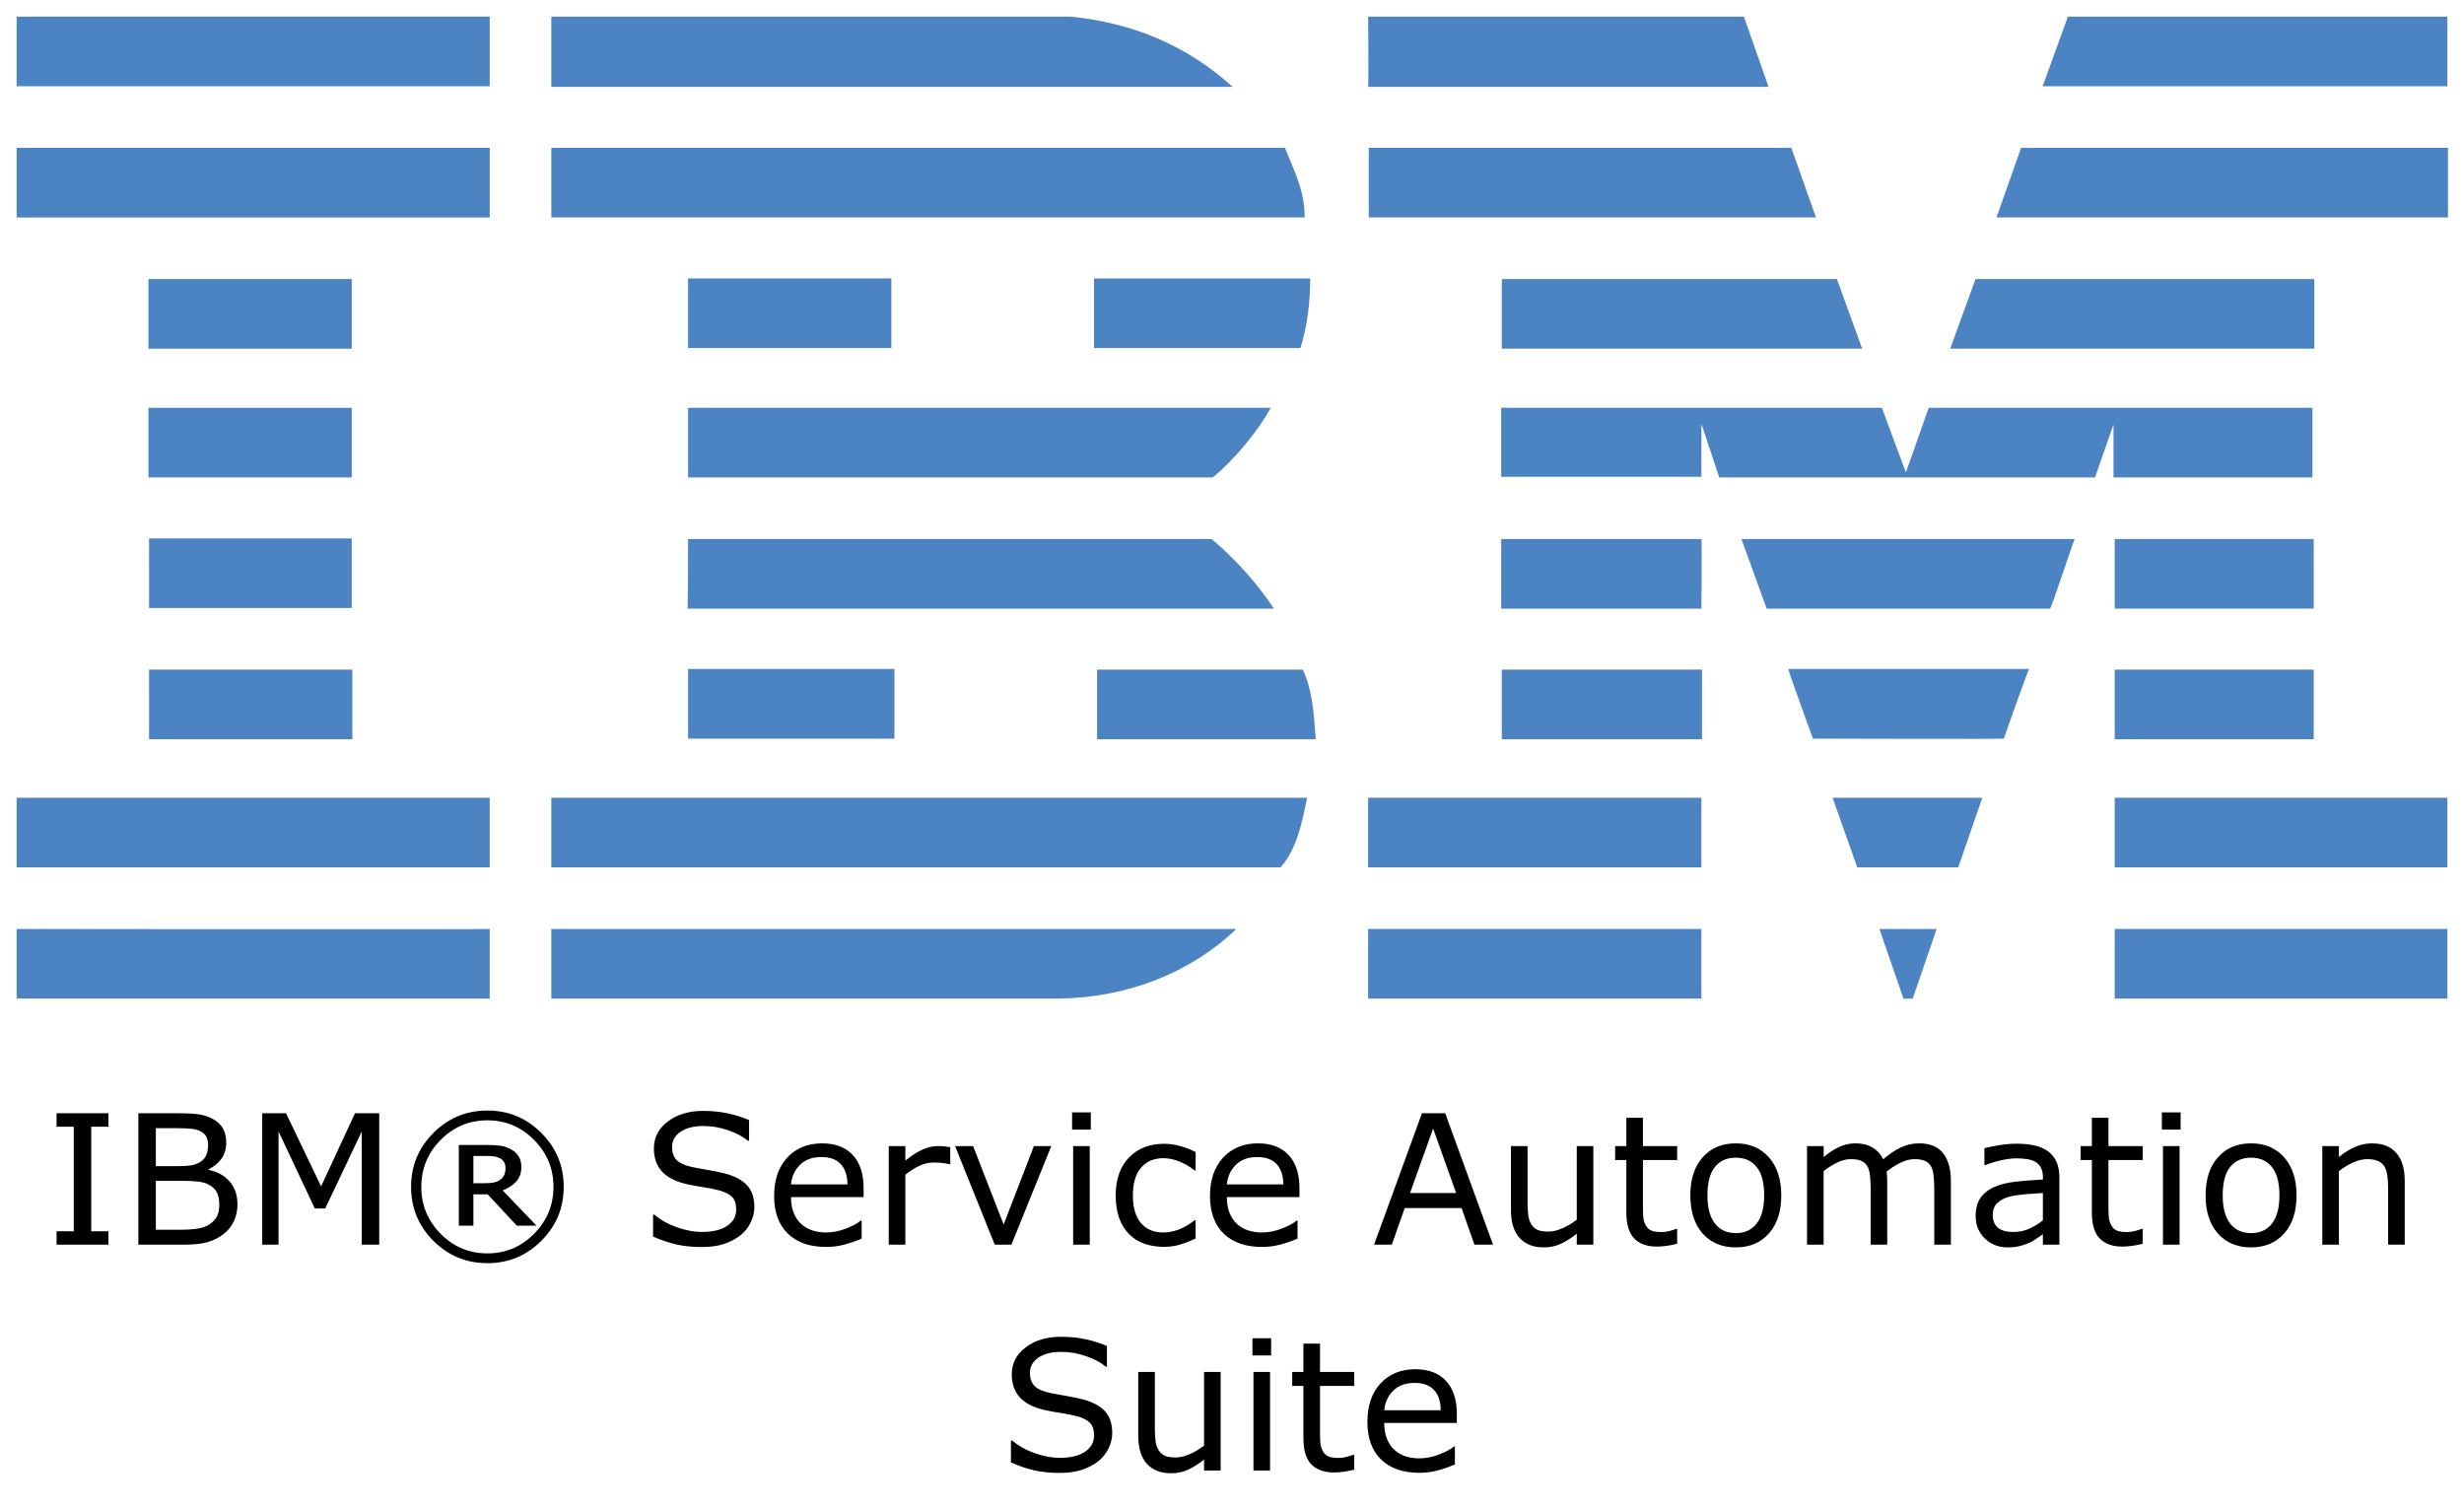
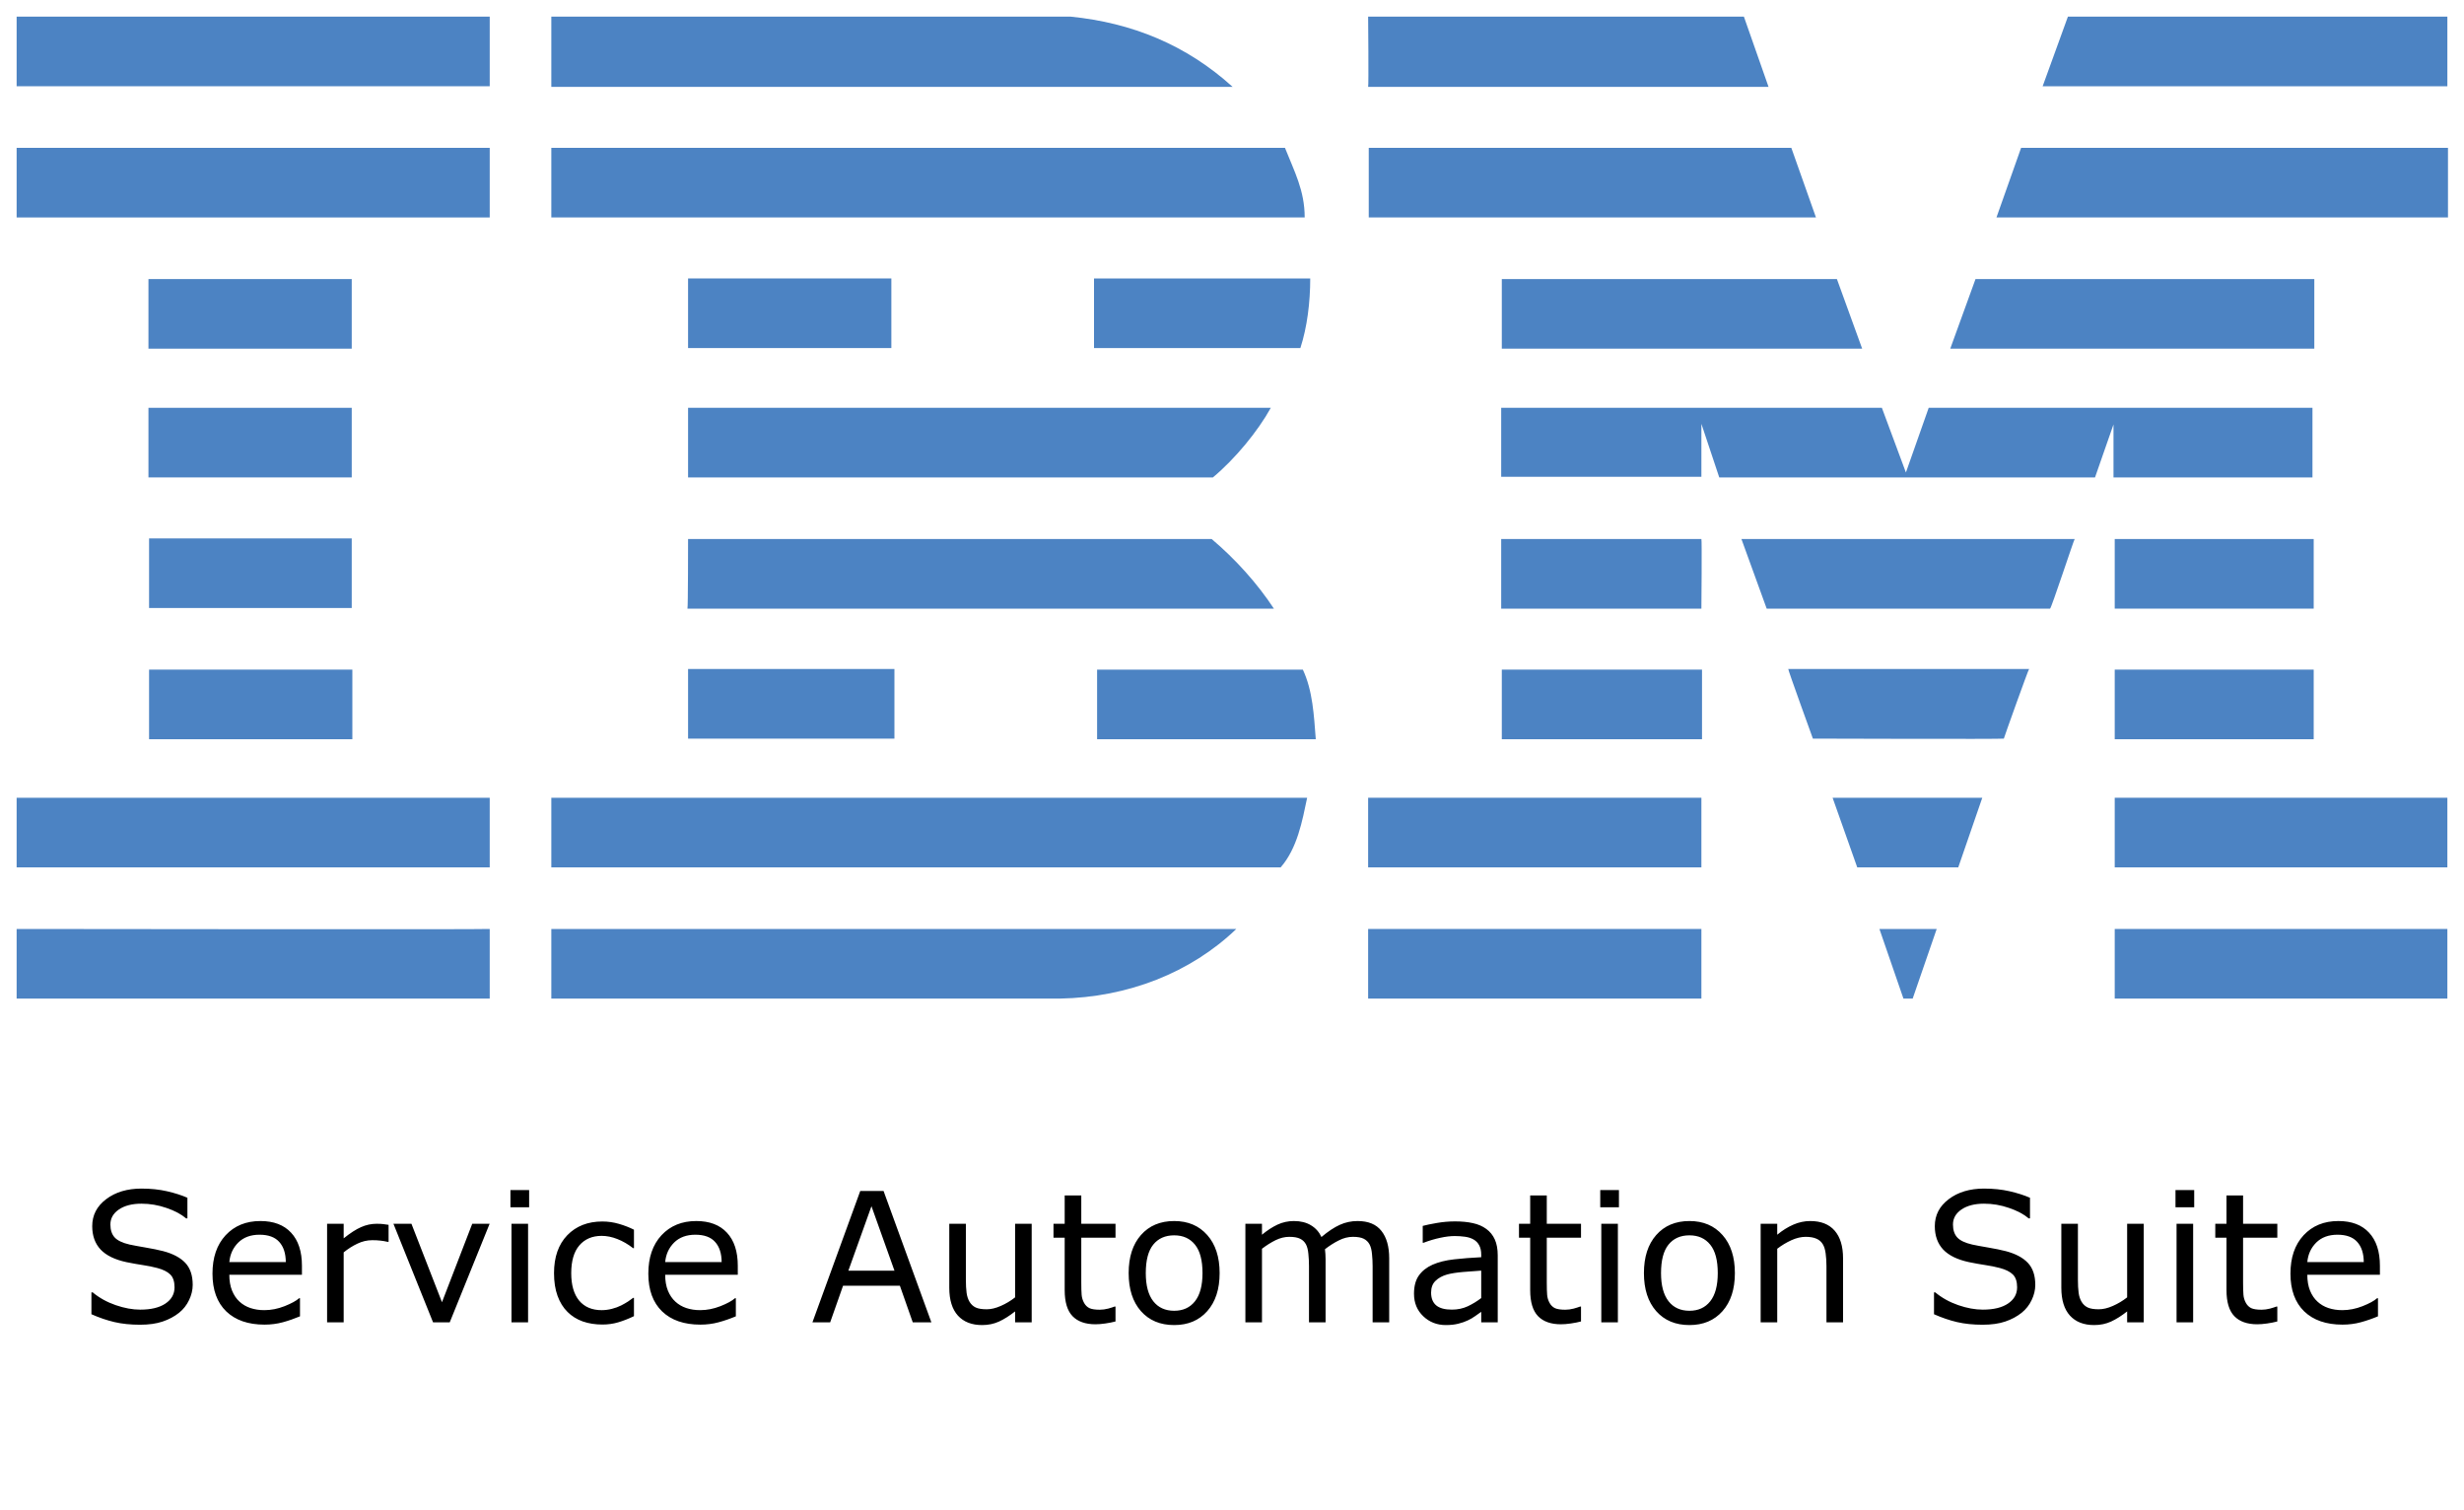
<svg xmlns="http://www.w3.org/2000/svg" xml:space="preserve" style="enable-background:new 0 0 400 245;" viewBox="0 0 400 245" y="0px" x="0px" id="Layer_1" version="1.1">
  <defs id="defs61" />
  <style id="style2" type="text/css">
	.st0{fill-rule:evenodd;clip-rule:evenodd;fill:#CF4044;}
	.st1{fill:#000F9F;}
	.st2{fill:#CC092F;}
	.st3{fill:#4C83C3;}
	.st4{font-family:'HelveticaNeue-Light';}
	.st5{font-size:26.818px;}
</style>
  <g id="g56">
    <path style="fill:#4c83c3" id="path12" d="m 397.3,14 h -65.7 l 4.1,-11.3 h 61.6 z M 222.1,2.7 h 61 l 4,11.4 h -65 c 0.1,-0.1 0,-11.4 0,-11.4 z m -48.3,0 c 10,1 18.8,4.6 26.3,11.4 H 89.5 V 2.7 Z" class="st3" />
    <path style="fill:#4c83c3" id="path14" d="M 2.7,2.7 H 79.5 V 14 H 2.7 Z" class="st3" />
    <path style="fill:#4c83c3" id="path16" d="m 397.3,35.3 h -73.2 l 4,-11.3 h 69.3 v 11.3 z m -102.5,0 H 222.2 V 24 h 68.6 z M 208.6,24 c 1.5,3.8 3.2,6.9 3.2,11.3 H 89.5 V 24 Z" class="st3" />
    <path style="fill:#4c83c3" id="path18" d="M 2.7,24 H 79.5 V 35.3 H 2.7 Z" class="st3" />
    <path style="fill:#4c83c3" id="path20" d="m 316.6,56.6 4.1,-11.3 h 55 v 11.3 z m -18.4,-11.3 4.1,11.3 H 243.8 V 45.3 Z m -85.5,-0.1 c 0,3.9 -0.5,7.9 -1.6,11.3 H 177.6 V 45.2 Z" class="st3" />
    <path style="fill:#4c83c3" id="path22" d="m 24.1,45.3 h 33 v 11.3 h -33 z" class="st3" />
    <path style="fill:#4c83c3" id="path24" d="m 111.7,45.2 h 33 v 11.3 h -33 z" class="st3" />
    <path style="fill:#4c83c3" id="path26" d="m 276.2,68.8 v 8.6 H 243.7 V 66.2 h 61.8 l 3.9,10.5 3.7,-10.5 h 62.3 v 11.3 h -32.3 v -8.6 l -3,8.6 h -61 z M 111.7,66.2 h 94.6 c -2.1,3.8 -5.8,8.3 -9.4,11.3 h -85.2 z" class="st3" />
    <path style="fill:#4c83c3" id="path28" d="m 24.1,66.2 h 33 v 11.3 h -33 z" class="st3" />
    <path style="fill:#4c83c3" id="path30" d="m 343.3,87.5 h 32.3 v 11.3 h -32.3 z" class="st3" />
    <path style="fill:#4c83c3" id="path32" d="m 276.2,87.5 h -32.5 v 11.3 h 32.5 c 0,-0.2 0.1,-11.3 0,-11.3 z m 60.6,0 c -0.1,0 -3.8,11.3 -4,11.3 h -46 l -4.1,-11.3 z m -225.1,0 h 85 c 3.9,3.3 7.4,7.2 10.1,11.3 h -95.2 c 0.1,-0.2 0.1,-11.3 0.1,-11.3 z M 57.1,98.6 V 87.4 H 24.2 v 11.3 h 32.9 z" class="st3" />
    <path style="fill:#4c83c3" id="path34" d="m 343.3,108.7 h 32.3 V 120 h -32.3 z" class="st3" />
    <path style="fill:#4c83c3" id="path36" d="m 243.8,108.7 h 32.5 V 120 h -32.5 z" class="st3" />
    <path style="fill:#4c83c3" id="path38" d="m 325.3,119.9 c 0,-0.1 4,-11.3 4.1,-11.3 h -39.1 c -0.1,0 4,11.3 4,11.3 0,0 31,0.1 31,0 z m -213.6,0 v -11.3 h 33.5 v 11.3 z m 99.8,-11.2 c 1.6,3.4 1.8,7.4 2.1,11.3 h -35.5 v -11.3 z" class="st3" />
    <path style="fill:#4c83c3" id="path40" d="m 24.2,108.7 h 33 V 120 h -33 z" class="st3" />
    <path style="fill:#4c83c3" id="path42" d="m 343.3,129.5 h 54 v 11.3 h -54 z" class="st3" />
    <path style="fill:#4c83c3" id="path44" d="m 222.1,129.5 h 54.1 v 11.3 h -54.1 z" class="st3" />
    <path style="fill:#4c83c3" id="path46" d="m 317.9,140.8 h -16.4 l -4,-11.3 h 24.3 z M 2.7,129.5 v 11.3 h 76.8 v -11.3 z m 209.5,0 c -0.8,3.8 -1.6,8.2 -4.3,11.3 H 89.5 v -11.3 z m 98.3,32.6 H 309 l -3.9,-11.3 h 9.3 z" class="st3" />
    <path style="fill:#4c83c3" id="path48" d="m 343.3,150.8 h 54 v 11.3 h -54 z" class="st3" />
    <path style="fill:#4c83c3" id="path50" d="m 89.5,162.1 v -11.3 h 111.2 c -7.4,7.1 -17.6,11.1 -28.6,11.3 H 89.5" class="st3" />
    <path style="fill:#4c83c3" id="path52" d="m 222.1,150.8 h 54.1 v 11.3 h -54.1 z" class="st3" />
    <path style="fill:#4c83c3" id="path54" d="m 79.5,150.8 v 11.3 H 2.7 v -11.3 c 0,0 76.7,0.1 76.8,0 z" class="st3" />
  </g>
-   <g aria-label="IBM® Service Automation Suite" style="font-style:normal;font-variant:normal;font-weight:normal;font-stretch:normal;font-size:29.333px;line-height:1.25;font-family:sans-serif;-inkscape-font-specification:'sans-serif, Normal';font-variant-ligatures:normal;font-variant-caps:normal;font-variant-numeric:normal;font-feature-settings:normal;text-align:center;letter-spacing:0px;word-spacing:0px;writing-mode:lr-tb;text-anchor:middle;fill:#000000;fill-opacity:1;stroke:none" id="text100">
-     <path id="path158" d="m 79.123,180.275 c -3.418,0 -6.34,1.211 -8.766,3.637 -2.416,2.416 -3.623,5.334 -3.623,8.752 0,3.418 1.207,6.34 3.623,8.766 2.425,2.416 5.347,3.623 8.766,3.623 3.418,0 6.336,-1.207 8.752,-3.623 2.425,-2.425 3.637,-5.347 3.637,-8.766 0,-3.418 -1.211,-6.336 -3.637,-8.752 -2.416,-2.425 -5.334,-3.637 -8.752,-3.637 z m 35.033,0.057 c -2.32,0 -4.234,0.573 -5.742,1.719 -1.509,1.136 -2.264,2.597 -2.264,4.383 0,1.556 0.454,2.821 1.361,3.795 0.917,0.964 2.32,1.648 4.211,2.049 0.936,0.191 1.818,0.349 2.648,0.473 0.84,0.124 1.62,0.282 2.336,0.473 0.945,0.248 1.647,0.596 2.105,1.045 0.468,0.449 0.701,1.146 0.701,2.092 0,1.098 -0.491,1.976 -1.475,2.635 -0.974,0.659 -2.341,0.988 -4.098,0.988 -1.241,0 -2.567,-0.243 -3.98,-0.73 -1.413,-0.487 -2.659,-1.179 -3.738,-2.076 h -0.201 v 3.553 c 1.27,0.563 2.516,0.987 3.738,1.273 1.232,0.286 2.617,0.43 4.154,0.43 1.432,0 2.654,-0.172 3.666,-0.516 1.022,-0.344 1.914,-0.821 2.678,-1.432 0.697,-0.563 1.237,-1.251 1.619,-2.062 0.392,-0.812 0.588,-1.632 0.588,-2.463 0,-1.528 -0.401,-2.717 -1.203,-3.566 -0.802,-0.85 -1.997,-1.486 -3.582,-1.906 -0.783,-0.201 -1.737,-0.395 -2.863,-0.586 -1.127,-0.191 -1.996,-0.355 -2.607,-0.488 -1.155,-0.267 -1.962,-0.654 -2.42,-1.16 -0.458,-0.506 -0.688,-1.202 -0.688,-2.09 0,-0.993 0.458,-1.805 1.375,-2.436 0.926,-0.63 2.148,-0.945 3.666,-0.945 1.385,0 2.735,0.229 4.053,0.688 1.327,0.449 2.397,1.018 3.209,1.705 h 0.201 v -3.352 c -0.964,-0.42 -2.073,-0.774 -3.324,-1.061 -1.251,-0.286 -2.626,-0.43 -4.125,-0.43 z m 59.885,0.244 v 2.793 h 3.037 v -2.793 z m 176.916,0 v 2.793 h 3.037 v -2.793 z M 9.184,180.719 v 2.178 h 2.793 v 16.973 H 9.184 v 2.176 h 8.422 v -2.176 H 14.812 v -16.973 h 2.793 v -2.178 z m 13.277,0 v 21.326 h 7.562 c 1.48,0 2.697,-0.133 3.652,-0.4 0.964,-0.267 1.848,-0.716 2.65,-1.346 0.678,-0.525 1.218,-1.194 1.619,-2.006 0.401,-0.812 0.602,-1.747 0.602,-2.807 0,-1.48 -0.415,-2.704 -1.246,-3.668 -0.831,-0.974 -1.968,-1.608 -3.41,-1.904 v -0.115 c 0.859,-0.43 1.547,-0.997 2.062,-1.703 0.516,-0.716 0.773,-1.582 0.773,-2.594 0,-0.898 -0.176,-1.665 -0.529,-2.305 -0.353,-0.649 -0.922,-1.179 -1.705,-1.59 -0.707,-0.363 -1.445,-0.602 -2.219,-0.717 -0.773,-0.115 -1.94,-0.172 -3.496,-0.172 z m 20.109,0 v 21.326 h 2.65 v -18.375 l 5.887,12.504 h 1.689 l 5.93,-12.504 v 18.375 H 61.562 V 180.719 H 57.625 l -5.5,11.873 -5.688,-11.873 z m 188.262,0 -7.764,21.326 h 2.879 l 2.092,-5.943 h 9.223 l 2.092,5.943 h 3.021 l -7.762,-21.326 z m 33.186,0.73 v 4.598 h -1.818 v 2.264 h 1.818 v 8.508 c 0,1.938 0.426,3.346 1.275,4.225 0.85,0.878 2.09,1.318 3.723,1.318 0.468,0 0.998,-0.043 1.59,-0.129 0.602,-0.086 1.156,-0.196 1.662,-0.33 v -2.42 H 272.125 c -0.21,0.086 -0.554,0.194 -1.031,0.328 -0.477,0.124 -0.936,0.188 -1.375,0.188 -0.754,0 -1.319,-0.086 -1.691,-0.258 -0.363,-0.181 -0.649,-0.464 -0.859,-0.846 -0.229,-0.411 -0.362,-0.85 -0.4,-1.318 -0.038,-0.477 -0.057,-1.136 -0.057,-1.977 v -7.289 h 5.557 v -2.264 h -5.557 v -4.598 z m 75.568,0 v 4.598 h -1.82 v 2.264 h 1.82 v 8.508 c 0,1.938 0.424,3.346 1.273,4.225 0.85,0.878 2.092,1.318 3.725,1.318 0.468,0 0.998,-0.043 1.59,-0.129 0.602,-0.086 1.156,-0.196 1.662,-0.33 v -2.42 h -0.145 c -0.21,0.086 -0.554,0.194 -1.031,0.328 -0.477,0.124 -0.936,0.188 -1.375,0.188 -0.754,0 -1.317,-0.086 -1.689,-0.258 -0.363,-0.181 -0.649,-0.464 -0.859,-0.846 -0.229,-0.411 -0.362,-0.85 -0.4,-1.318 -0.038,-0.477 -0.059,-1.136 -0.059,-1.977 v -7.289 h 5.559 v -2.264 h -5.559 v -4.598 z m -260.463,0.416 c 2.96,0 5.485,1.06 7.576,3.18 2.101,2.12 3.152,4.659 3.152,7.619 0,2.96 -1.052,5.499 -3.152,7.619 -2.091,2.12 -4.616,3.18 -7.576,3.18 -2.96,0 -5.491,-1.06 -7.592,-3.18 -2.091,-2.12 -3.137,-4.659 -3.137,-7.619 0,-2.96 1.046,-5.499 3.137,-7.619 2.101,-2.12 4.632,-3.18 7.592,-3.18 z m -53.826,1.273 h 3.381 c 0.945,0 1.737,0.035 2.377,0.102 0.64,0.057 1.184,0.215 1.633,0.473 0.382,0.22 0.66,0.506 0.832,0.859 0.172,0.353 0.258,0.787 0.258,1.303 0,0.621 -0.096,1.161 -0.287,1.619 -0.181,0.449 -0.497,0.815 -0.945,1.102 -0.449,0.286 -0.936,0.479 -1.461,0.574 -0.525,0.086 -1.231,0.129 -2.119,0.129 h -3.668 z m 207.354,0.059 3.738,10.469 h -7.49 z m -99.201,2.406 c -2.33,0 -4.21,0.767 -5.643,2.305 -1.423,1.537 -2.135,3.614 -2.135,6.23 0,2.645 0.745,4.689 2.234,6.131 1.49,1.432 3.562,2.148 6.217,2.148 1.041,0 2.033,-0.129 2.979,-0.387 0.945,-0.258 1.872,-0.577 2.779,-0.959 v -2.938 h -0.143 c -0.468,0.42 -1.256,0.85 -2.363,1.289 -1.098,0.43 -2.193,0.645 -3.281,0.645 -0.821,0 -1.574,-0.115 -2.262,-0.344 -0.678,-0.229 -1.265,-0.573 -1.762,-1.031 -0.516,-0.468 -0.923,-1.063 -1.219,-1.789 -0.296,-0.735 -0.443,-1.595 -0.443,-2.578 h 11.787 v -1.461 c 0,-2.32 -0.587,-4.111 -1.762,-5.371 -1.165,-1.26 -2.826,-1.891 -4.984,-1.891 z m 70.756,0 c -2.33,0 -4.21,0.767 -5.643,2.305 -1.423,1.537 -2.135,3.614 -2.135,6.23 0,2.645 0.745,4.689 2.234,6.131 1.49,1.432 3.562,2.148 6.217,2.148 1.041,0 2.033,-0.129 2.979,-0.387 0.945,-0.258 1.872,-0.577 2.779,-0.959 v -2.938 h -0.145 c -0.468,0.42 -1.256,0.85 -2.363,1.289 -1.098,0.43 -2.191,0.645 -3.279,0.645 -0.821,0 -1.576,-0.115 -2.264,-0.344 -0.678,-0.229 -1.265,-0.573 -1.762,-1.031 -0.516,-0.468 -0.921,-1.063 -1.217,-1.789 -0.296,-0.735 -0.443,-1.595 -0.443,-2.578 h 11.787 v -1.461 c 0,-2.32 -0.587,-4.111 -1.762,-5.371 -1.165,-1.26 -2.826,-1.891 -4.984,-1.891 z m 77.588,0 c -2.263,0 -4.064,0.759 -5.4,2.277 -1.327,1.509 -1.99,3.565 -1.99,6.172 0,2.607 0.663,4.665 1.99,6.174 1.337,1.509 3.137,2.264 5.4,2.264 2.244,0 4.034,-0.755 5.371,-2.264 1.337,-1.509 2.004,-3.567 2.004,-6.174 0,-2.607 -0.667,-4.663 -2.004,-6.172 -1.337,-1.518 -3.127,-2.277 -5.371,-2.277 z m 19.436,0 c -0.945,0 -1.839,0.194 -2.68,0.586 -0.831,0.392 -1.666,0.936 -2.506,1.633 v -1.775 h -2.693 v 15.998 h 2.693 v -11.945 c 0.735,-0.563 1.47,-1.026 2.205,-1.389 0.745,-0.363 1.485,-0.545 2.221,-0.545 0.773,0 1.365,0.106 1.775,0.316 0.411,0.201 0.726,0.505 0.945,0.916 0.201,0.382 0.329,0.893 0.387,1.533 0.067,0.63 0.102,1.297 0.102,2.004 v 9.109 h 2.691 v -10.24 c 0,-0.286 -0.008,-0.573 -0.027,-0.859 -0.019,-0.296 -0.044,-0.554 -0.072,-0.773 0.754,-0.582 1.509,-1.059 2.264,-1.432 0.754,-0.382 1.509,-0.574 2.264,-0.574 0.773,0 1.365,0.106 1.775,0.316 0.411,0.21 0.726,0.519 0.945,0.93 0.201,0.382 0.329,0.893 0.387,1.533 0.067,0.64 0.1,1.303 0.1,1.99 v 9.109 h 2.693 v -10.383 c 0,-1.91 -0.421,-3.395 -1.262,-4.455 -0.831,-1.069 -2.124,-1.604 -3.881,-1.604 -1.022,0 -1.981,0.205 -2.879,0.615 -0.898,0.401 -1.89,1.06 -2.979,1.977 -0.372,-0.812 -0.941,-1.446 -1.705,-1.904 -0.754,-0.458 -1.675,-0.688 -2.764,-0.688 z m 64.209,0 c -2.263,0 -4.062,0.759 -5.398,2.277 -1.327,1.509 -1.992,3.565 -1.992,6.172 -10e-6,2.607 0.665,4.665 1.992,6.174 1.337,1.509 3.135,2.264 5.398,2.264 2.244,0 4.034,-0.755 5.371,-2.264 1.337,-1.509 2.006,-3.567 2.006,-6.174 0,-2.607 -0.669,-4.663 -2.006,-6.172 -1.337,-1.518 -3.127,-2.277 -5.371,-2.277 z m 19.623,0 c -0.945,0 -1.866,0.194 -2.764,0.586 -0.898,0.392 -1.767,0.936 -2.607,1.633 v -1.775 h -2.693 v 15.998 h 2.693 v -11.945 c 0.735,-0.563 1.505,-1.026 2.307,-1.389 0.802,-0.363 1.569,-0.545 2.305,-0.545 0.716,0 1.299,0.1 1.748,0.301 0.449,0.191 0.793,0.488 1.031,0.889 0.229,0.363 0.387,0.868 0.473,1.518 0.086,0.64 0.129,1.327 0.129,2.062 v 9.109 h 2.693 v -10.383 c 0,-1.957 -0.454,-3.457 -1.361,-4.498 -0.907,-1.041 -2.225,-1.561 -3.953,-1.561 z m -57.707,0.057 c -0.964,0 -1.942,0.086 -2.936,0.258 -0.993,0.172 -1.752,0.329 -2.277,0.473 v 2.736 h 0.143 c 0.926,-0.353 1.824,-0.621 2.693,-0.803 0.869,-0.191 1.657,-0.287 2.363,-0.287 0.582,0 1.141,0.039 1.676,0.115 0.535,0.076 0.993,0.224 1.375,0.443 0.401,0.229 0.706,0.544 0.916,0.945 0.22,0.401 0.33,0.908 0.33,1.52 v 0.414 c -1.566,0.076 -3.033,0.191 -4.398,0.344 -1.365,0.153 -2.534,0.445 -3.508,0.875 -0.964,0.43 -1.709,1.021 -2.234,1.775 -0.516,0.745 -0.773,1.723 -0.773,2.936 0,1.48 0.501,2.697 1.504,3.652 1.003,0.955 2.224,1.434 3.666,1.434 0.783,0 1.466,-0.078 2.049,-0.23 0.582,-0.143 1.098,-0.323 1.547,-0.543 0.382,-0.172 0.773,-0.401 1.174,-0.688 0.411,-0.296 0.736,-0.525 0.975,-0.688 v 1.703 h 2.678 v -10.855 c 0,-1.031 -0.158,-1.897 -0.473,-2.594 -0.315,-0.697 -0.773,-1.264 -1.375,-1.703 -0.611,-0.449 -1.337,-0.764 -2.178,-0.945 -0.831,-0.191 -1.809,-0.287 -2.936,-0.287 z m -138.389,0.014 c -2.358,0 -4.257,0.745 -5.699,2.234 -1.432,1.49 -2.148,3.544 -2.148,6.16 0,1.404 0.19,2.629 0.572,3.68 0.382,1.05 0.922,1.92 1.619,2.607 0.688,0.688 1.512,1.203 2.477,1.547 0.964,0.334 2.024,0.502 3.18,0.502 0.907,0 1.762,-0.121 2.564,-0.359 0.812,-0.239 1.667,-0.572 2.564,-1.002 v -2.965 h -0.145 c -0.201,0.162 -0.473,0.359 -0.816,0.588 -0.344,0.22 -0.71,0.428 -1.102,0.629 -0.449,0.229 -0.956,0.415 -1.52,0.559 -0.563,0.143 -1.116,0.215 -1.66,0.215 -1.566,0 -2.783,-0.516 -3.652,-1.547 -0.859,-1.041 -1.289,-2.524 -1.289,-4.453 0,-1.986 0.438,-3.49 1.316,-4.512 0.888,-1.031 2.097,-1.547 3.625,-1.547 0.831,0 1.68,0.172 2.549,0.516 0.878,0.344 1.728,0.835 2.549,1.475 h 0.145 v -2.994 c -0.735,-0.372 -1.548,-0.688 -2.436,-0.945 -0.878,-0.258 -1.777,-0.387 -2.693,-0.387 z m -114.482,0.188 v 13.105 h 2.363 v -5.086 h 2.32 l 4.74,5.086 h 3.195 l -5.5,-5.73 c 0.945,-0.363 1.684,-0.85 2.219,-1.461 0.544,-0.621 0.816,-1.394 0.816,-2.32 0,-0.697 -0.143,-1.274 -0.43,-1.732 -0.277,-0.468 -0.715,-0.865 -1.316,-1.189 -0.563,-0.296 -1.136,-0.482 -1.719,-0.559 -0.582,-0.076 -1.323,-0.113 -2.221,-0.113 z m 69.795,0.186 v 15.998 h 2.693 V 190.688 c 0.716,-0.582 1.461,-1.055 2.234,-1.418 0.773,-0.372 1.576,-0.559 2.406,-0.559 0.516,0 0.96,0.025 1.332,0.072 0.382,0.038 0.773,0.104 1.174,0.199 h 0.145 v -2.764 c -0.42,-0.067 -0.735,-0.11 -0.945,-0.129 -0.21,-0.029 -0.55,-0.043 -1.018,-0.043 -0.85,0 -1.685,0.182 -2.506,0.545 -0.812,0.353 -1.753,0.959 -2.822,1.818 v -2.363 z m 10.771,0 6.432,15.998 h 2.707 l 6.473,-15.998 h -2.82 l -4.914,12.732 -4.955,-12.732 z m 19.164,0 v 15.998 h 2.693 v -15.998 z m 71.07,0 v 10.385 c 0,1.986 0.469,3.494 1.404,4.525 0.936,1.022 2.243,1.533 3.924,1.533 1.003,0 1.919,-0.192 2.75,-0.574 0.831,-0.382 1.7,-0.93 2.607,-1.646 v 1.775 h 2.691 v -15.998 h -2.691 v 11.945 c -0.716,0.563 -1.49,1.026 -2.32,1.389 -0.821,0.363 -1.58,0.545 -2.277,0.545 -0.783,0 -1.38,-0.096 -1.791,-0.287 -0.411,-0.191 -0.744,-0.496 -1.002,-0.916 -0.248,-0.411 -0.412,-0.902 -0.488,-1.475 -0.076,-0.582 -0.113,-1.28 -0.113,-2.092 v -9.109 z m 105.846,0 v 15.998 h 2.693 v -15.998 z m -274.283,1.604 h 2.135 c 0.506,0 0.926,0.025 1.26,0.072 0.334,0.048 0.649,0.152 0.945,0.314 0.315,0.172 0.54,0.393 0.674,0.66 0.134,0.267 0.199,0.572 0.199,0.916 0,0.43 -0.061,0.788 -0.186,1.074 -0.115,0.286 -0.319,0.548 -0.615,0.787 -0.277,0.22 -0.631,0.377 -1.061,0.473 -0.43,0.086 -0.941,0.129 -1.533,0.129 h -1.818 z m 56.461,0.172 c 1.432,0 2.496,0.387 3.193,1.16 0.707,0.773 1.065,1.868 1.074,3.281 h -9.166 c 0.115,-1.26 0.597,-2.316 1.447,-3.166 0.859,-0.85 2.009,-1.275 3.451,-1.275 z m 70.756,0 c 1.432,0 2.496,0.387 3.193,1.16 0.707,0.773 1.065,1.868 1.074,3.281 h -9.166 c 0.115,-1.26 0.595,-2.316 1.445,-3.166 0.859,-0.85 2.011,-1.275 3.453,-1.275 z m 77.73,0.102 c 1.442,0 2.567,0.505 3.379,1.518 0.812,1.003 1.219,2.539 1.219,4.611 10e-6,2.024 -0.411,3.553 -1.232,4.584 -0.812,1.022 -1.933,1.533 -3.365,1.533 -1.451,0 -2.583,-0.516 -3.395,-1.547 -0.812,-1.041 -1.219,-2.565 -1.219,-4.57 0,-2.072 0.401,-3.609 1.203,-4.611 0.812,-1.012 1.949,-1.518 3.41,-1.518 z m 83.645,0 c 1.442,0 2.569,0.505 3.381,1.518 0.812,1.003 1.217,2.539 1.217,4.611 0,2.024 -0.409,3.553 -1.23,4.584 -0.812,1.022 -1.935,1.533 -3.367,1.533 -1.451,0 -2.583,-0.516 -3.395,-1.547 -0.812,-1.041 -1.217,-2.565 -1.217,-4.57 0,-2.072 0.401,-3.609 1.203,-4.611 0.812,-1.012 1.947,-1.518 3.408,-1.518 z m -340.141,3.766 h 4.455 c 0.936,0 1.728,0.039 2.377,0.115 0.659,0.067 1.217,0.22 1.676,0.459 0.678,0.353 1.146,0.783 1.404,1.289 0.258,0.506 0.387,1.188 0.387,2.047 0,0.754 -0.125,1.37 -0.373,1.848 -0.248,0.477 -0.639,0.903 -1.174,1.275 -0.506,0.344 -1.155,0.583 -1.947,0.717 -0.793,0.124 -1.809,0.186 -3.051,0.186 h -3.754 z m 306.34,1.963 v 4.455 c -0.668,0.516 -1.395,0.96 -2.178,1.332 -0.783,0.363 -1.646,0.543 -2.592,0.543 -1.136,0 -1.981,-0.229 -2.535,-0.688 -0.554,-0.468 -0.832,-1.159 -0.832,-2.076 0,-0.812 0.239,-1.446 0.717,-1.904 0.477,-0.468 1.104,-0.812 1.877,-1.031 0.649,-0.181 1.527,-0.321 2.635,-0.416 1.117,-0.096 2.087,-0.167 2.908,-0.215 z M 172.25,216.998 c -2.32,0 -4.234,0.573 -5.742,1.719 -1.509,1.136 -2.264,2.597 -2.264,4.383 0,1.556 0.454,2.823 1.361,3.797 0.917,0.964 2.32,1.646 4.211,2.047 0.936,0.191 1.818,0.349 2.648,0.473 0.84,0.124 1.62,0.282 2.336,0.473 0.945,0.248 1.647,0.598 2.105,1.047 0.468,0.449 0.701,1.145 0.701,2.09 0,1.098 -0.491,1.978 -1.475,2.637 -0.974,0.659 -2.341,0.988 -4.098,0.988 -1.241,0 -2.567,-0.243 -3.98,-0.73 -1.413,-0.487 -2.659,-1.181 -3.738,-2.078 h -0.201 v 3.553 c 1.27,0.563 2.516,0.989 3.738,1.275 1.232,0.286 2.617,0.43 4.154,0.43 1.432,0 2.654,-0.172 3.666,-0.516 1.022,-0.344 1.914,-0.822 2.678,-1.434 0.697,-0.563 1.237,-1.251 1.619,-2.062 0.392,-0.812 0.588,-1.632 0.588,-2.463 0,-1.528 -0.401,-2.717 -1.203,-3.566 -0.802,-0.85 -1.997,-1.484 -3.582,-1.904 -0.783,-0.201 -1.737,-0.397 -2.863,-0.588 -1.127,-0.191 -1.996,-0.353 -2.607,-0.486 -1.155,-0.267 -1.962,-0.654 -2.42,-1.16 -0.458,-0.506 -0.688,-1.204 -0.688,-2.092 0,-0.993 0.458,-1.805 1.375,-2.436 0.926,-0.63 2.148,-0.945 3.666,-0.945 1.385,0 2.735,0.229 4.053,0.688 1.327,0.449 2.397,1.018 3.209,1.705 h 0.201 v -3.352 c -0.964,-0.42 -2.073,-0.774 -3.324,-1.061 -1.251,-0.286 -2.626,-0.43 -4.125,-0.43 z m 31.066,0.244 v 2.793 h 3.037 v -2.793 z m 8.279,0.873 v 4.598 h -1.818 v 2.264 h 1.818 v 8.508 c 0,1.938 0.426,3.346 1.275,4.225 0.85,0.878 2.09,1.318 3.723,1.318 0.468,0 0.998,-0.043 1.59,-0.129 0.602,-0.086 1.156,-0.196 1.662,-0.33 v -2.42 h -0.143 c -0.21,0.086 -0.554,0.196 -1.031,0.33 -0.477,0.124 -0.936,0.186 -1.375,0.186 -0.754,0 -1.319,-0.086 -1.691,-0.258 -0.363,-0.181 -0.649,-0.464 -0.859,-0.846 -0.229,-0.411 -0.362,-0.849 -0.4,-1.316 -0.038,-0.477 -0.057,-1.136 -0.057,-1.977 v -7.291 h 5.557 v -2.264 h -5.557 v -4.598 z m 18.162,4.154 c -2.33,0 -4.212,0.769 -5.645,2.307 -1.423,1.537 -2.133,3.614 -2.133,6.23 0,2.645 0.745,4.687 2.234,6.129 1.49,1.432 3.56,2.148 6.215,2.148 1.041,0 2.035,-0.129 2.98,-0.387 0.945,-0.258 1.87,-0.577 2.777,-0.959 v -2.936 h -0.143 c -0.468,0.42 -1.256,0.85 -2.363,1.289 -1.098,0.43 -2.191,0.645 -3.279,0.645 -0.821,0 -1.576,-0.115 -2.264,-0.344 -0.678,-0.229 -1.265,-0.573 -1.762,-1.031 -0.516,-0.468 -0.921,-1.065 -1.217,-1.791 -0.296,-0.735 -0.445,-1.595 -0.445,-2.578 h 11.789 v -1.461 c 0,-2.32 -0.587,-4.111 -1.762,-5.371 -1.165,-1.26 -2.826,-1.891 -4.984,-1.891 z m -44.975,0.443 v 10.385 c 0,1.986 0.469,3.494 1.404,4.525 0.936,1.022 2.243,1.533 3.924,1.533 1.003,0 1.919,-0.19 2.75,-0.572 0.831,-0.382 1.7,-0.932 2.607,-1.648 v 1.777 h 2.691 v -16 h -2.691 v 11.945 c -0.716,0.563 -1.49,1.028 -2.32,1.391 -0.821,0.363 -1.58,0.543 -2.277,0.543 -0.783,0 -1.38,-0.094 -1.791,-0.285 -0.411,-0.191 -0.744,-0.498 -1.002,-0.918 -0.248,-0.411 -0.412,-0.902 -0.488,-1.475 -0.076,-0.582 -0.113,-1.28 -0.113,-2.092 v -9.109 z m 18.705,0 v 16 h 2.693 v -16 z m 26.125,1.777 c 1.432,0 2.498,0.387 3.195,1.16 0.707,0.773 1.065,1.866 1.074,3.279 h -9.168 c 0.115,-1.26 0.597,-2.316 1.447,-3.166 0.859,-0.85 2.009,-1.273 3.451,-1.273 z" />
+   <g aria-label="Service Automation Suite" style="font-style:normal;font-weight:normal;font-size:40px;line-height:1.25;font-family:sans-serif;letter-spacing:0px;word-spacing:0px;fill:#000000;fill-opacity:1;stroke:none" id="text34">
+     <path style="font-style:normal;font-variant:normal;font-weight:normal;font-stretch:normal;font-size:29.333px;font-family:sans-serif;-inkscape-font-specification:'sans-serif, Normal';font-variant-ligatures:normal;font-variant-caps:normal;font-variant-numeric:normal;font-feature-settings:normal;text-align:start;writing-mode:lr-tb;text-anchor:start" id="path79" d="m 22.979,192.943 c -2.32,0 -4.235,0.573 -5.744,1.719 -1.509,1.136 -2.264,2.597 -2.264,4.383 0,1.556 0.454,2.821 1.361,3.795 0.917,0.964 2.32,1.648 4.211,2.049 0.936,0.191 1.82,0.349 2.65,0.473 0.84,0.124 1.618,0.282 2.334,0.473 0.945,0.248 1.647,0.596 2.105,1.045 0.468,0.449 0.701,1.146 0.701,2.092 0,1.098 -0.491,1.976 -1.475,2.635 -0.974,0.659 -2.339,0.988 -4.096,0.988 -1.241,0 -2.569,-0.243 -3.982,-0.73 -1.413,-0.487 -2.659,-1.179 -3.738,-2.076 h -0.201 v 3.551 c 1.27,0.563 2.516,0.989 3.738,1.275 1.232,0.286 2.617,0.43 4.154,0.43 1.432,0 2.654,-0.172 3.666,-0.516 1.022,-0.344 1.916,-0.821 2.68,-1.432 0.697,-0.563 1.235,-1.251 1.617,-2.062 0.391,-0.812 0.588,-1.634 0.588,-2.465 0,-1.528 -0.401,-2.717 -1.203,-3.566 -0.802,-0.85 -1.995,-1.484 -3.58,-1.904 -0.783,-0.201 -1.738,-0.397 -2.865,-0.588 -1.127,-0.191 -1.996,-0.353 -2.607,-0.486 -1.155,-0.267 -1.962,-0.654 -2.42,-1.16 -0.458,-0.506 -0.688,-1.204 -0.688,-2.092 0,-0.993 0.458,-1.803 1.375,-2.434 0.926,-0.63 2.148,-0.945 3.666,-0.945 1.385,0 2.737,0.229 4.055,0.688 1.327,0.449 2.395,1.016 3.207,1.703 h 0.201 v -3.352 c -0.964,-0.42 -2.071,-0.772 -3.322,-1.059 -1.251,-0.286 -2.626,-0.43 -4.125,-0.43 z m 299.119,0 c -2.32,0 -4.235,0.573 -5.744,1.719 -1.509,1.136 -2.262,2.597 -2.262,4.383 0,1.556 0.452,2.821 1.359,3.795 0.917,0.964 2.32,1.648 4.211,2.049 0.936,0.191 1.82,0.349 2.65,0.473 0.84,0.124 1.618,0.282 2.334,0.473 0.945,0.248 1.647,0.596 2.105,1.045 0.468,0.449 0.703,1.146 0.703,2.092 0,1.098 -0.493,1.976 -1.477,2.635 -0.974,0.659 -2.339,0.988 -4.096,0.988 -1.241,0 -2.569,-0.243 -3.982,-0.73 -1.413,-0.487 -2.659,-1.179 -3.738,-2.076 h -0.199 v 3.551 c 1.27,0.563 2.516,0.989 3.738,1.275 1.232,0.286 2.615,0.43 4.152,0.43 1.432,0 2.656,-0.172 3.668,-0.516 1.022,-0.344 1.914,-0.821 2.678,-1.432 0.697,-0.563 1.237,-1.251 1.619,-2.062 0.391,-0.812 0.586,-1.634 0.586,-2.465 0,-1.528 -0.401,-2.717 -1.203,-3.566 -0.802,-0.85 -1.995,-1.484 -3.58,-1.904 -0.783,-0.201 -1.738,-0.397 -2.865,-0.588 -1.127,-0.191 -1.994,-0.353 -2.605,-0.486 -1.155,-0.267 -1.964,-0.654 -2.422,-1.16 -0.458,-0.506 -0.688,-1.204 -0.688,-2.092 0,-0.993 0.458,-1.803 1.375,-2.434 0.926,-0.63 2.15,-0.945 3.668,-0.945 1.385,0 2.735,0.229 4.053,0.688 1.327,0.449 2.397,1.016 3.209,1.703 h 0.199 v -3.352 c -0.964,-0.42 -2.071,-0.772 -3.322,-1.059 -1.251,-0.286 -2.626,-0.43 -4.125,-0.43 z m -239.236,0.242 v 2.793 h 3.037 v -2.793 z m 176.918,0 v 2.793 h 3.035 v -2.793 z m 93.385,0 v 2.793 h 3.037 v -2.793 z m -213.512,0.145 -7.764,21.326 h 2.879 l 2.092,-5.943 h 9.225 l 2.09,5.943 h 3.023 l -7.764,-21.326 z m 33.186,0.73 v 4.598 h -1.818 v 2.262 h 1.818 v 8.508 c 0,1.938 0.426,3.348 1.275,4.227 0.85,0.878 2.092,1.316 3.725,1.316 0.468,0 0.998,-0.043 1.59,-0.129 0.602,-0.086 1.154,-0.194 1.66,-0.328 v -2.422 h -0.143 c -0.21,0.086 -0.554,0.196 -1.031,0.33 -0.477,0.124 -0.936,0.186 -1.375,0.186 -0.754,0 -1.317,-0.086 -1.689,-0.258 -0.363,-0.181 -0.649,-0.462 -0.859,-0.844 -0.229,-0.411 -0.364,-0.85 -0.402,-1.318 -0.038,-0.477 -0.057,-1.136 -0.057,-1.977 v -7.291 h 5.557 v -2.262 h -5.557 v -4.598 z m 75.568,0 v 4.598 h -1.818 v 2.262 h 1.818 v 8.508 c 0,1.938 0.426,3.348 1.275,4.227 0.85,0.878 2.09,1.316 3.723,1.316 0.468,0 0.998,-0.043 1.59,-0.129 0.602,-0.086 1.156,-0.194 1.662,-0.328 v -2.422 h -0.143 c -0.21,0.086 -0.554,0.196 -1.031,0.33 -0.477,0.124 -0.936,0.186 -1.375,0.186 -0.754,0 -1.319,-0.086 -1.691,-0.258 -0.363,-0.181 -0.649,-0.462 -0.859,-0.844 -0.229,-0.411 -0.362,-0.85 -0.4,-1.318 -0.038,-0.477 -0.057,-1.136 -0.057,-1.977 v -7.291 h 5.557 v -2.262 h -5.557 v -4.598 z m 113.037,0 v 4.598 h -1.82 v 2.262 h 1.82 v 8.508 c 0,1.938 0.424,3.348 1.273,4.227 0.85,0.878 2.092,1.316 3.725,1.316 0.468,0 0.998,-0.043 1.59,-0.129 0.602,-0.086 1.156,-0.194 1.662,-0.328 v -2.422 h -0.145 c -0.21,0.086 -0.554,0.196 -1.031,0.33 -0.477,0.124 -0.936,0.186 -1.375,0.186 -0.754,0 -1.317,-0.086 -1.689,-0.258 -0.363,-0.181 -0.649,-0.462 -0.859,-0.844 -0.229,-0.411 -0.362,-0.85 -0.4,-1.318 -0.038,-0.477 -0.059,-1.136 -0.059,-1.977 v -7.291 h 5.559 v -2.262 h -5.559 v -4.598 z m -219.973,1.746 3.738,10.471 h -7.49 z m -99.199,2.406 c -2.33,0 -4.212,0.769 -5.645,2.307 -1.423,1.537 -2.133,3.614 -2.133,6.23 0,2.645 0.745,4.689 2.234,6.131 1.49,1.432 3.56,2.148 6.215,2.148 1.041,0 2.035,-0.129 2.98,-0.387 0.945,-0.258 1.87,-0.579 2.777,-0.961 v -2.936 h -0.143 c -0.468,0.42 -1.256,0.85 -2.363,1.289 -1.098,0.43 -2.191,0.645 -3.279,0.645 -0.821,0 -1.576,-0.115 -2.264,-0.344 -0.678,-0.229 -1.265,-0.573 -1.762,-1.031 -0.516,-0.468 -0.921,-1.065 -1.217,-1.791 -0.296,-0.735 -0.445,-1.595 -0.445,-2.578 h 11.789 v -1.461 c 0,-2.32 -0.587,-4.111 -1.762,-5.371 -1.165,-1.26 -2.826,-1.891 -4.984,-1.891 z m 70.754,0 c -2.33,0 -4.21,0.769 -5.643,2.307 -1.423,1.537 -2.135,3.614 -2.135,6.23 0,2.645 0.745,4.689 2.234,6.131 1.49,1.432 3.562,2.148 6.217,2.148 1.041,0 2.033,-0.129 2.979,-0.387 0.945,-0.258 1.872,-0.579 2.779,-0.961 v -2.936 h -0.143 c -0.468,0.42 -1.256,0.85 -2.363,1.289 -1.098,0.43 -2.193,0.645 -3.281,0.645 -0.821,0 -1.574,-0.115 -2.262,-0.344 -0.678,-0.229 -1.265,-0.573 -1.762,-1.031 -0.516,-0.468 -0.923,-1.065 -1.219,-1.791 -0.296,-0.735 -0.443,-1.595 -0.443,-2.578 h 11.787 v -1.461 c 0,-2.32 -0.587,-4.111 -1.762,-5.371 -1.165,-1.26 -2.826,-1.891 -4.984,-1.891 z m 77.588,0 c -2.263,0 -4.064,0.759 -5.4,2.277 -1.327,1.509 -1.99,3.567 -1.99,6.174 0,2.607 0.663,4.665 1.99,6.174 1.337,1.509 3.137,2.262 5.4,2.262 2.244,0 4.034,-0.753 5.371,-2.262 1.337,-1.509 2.006,-3.567 2.006,-6.174 0,-2.607 -0.669,-4.665 -2.006,-6.174 -1.337,-1.518 -3.127,-2.277 -5.371,-2.277 z m 19.436,0 c -0.945,0 -1.837,0.196 -2.678,0.588 -0.831,0.391 -1.666,0.936 -2.506,1.633 v -1.775 h -2.693 v 15.998 h 2.693 v -11.945 c 0.735,-0.563 1.47,-1.026 2.205,-1.389 0.745,-0.363 1.485,-0.545 2.221,-0.545 0.773,0 1.365,0.104 1.775,0.314 0.411,0.201 0.726,0.507 0.945,0.918 0.201,0.382 0.329,0.891 0.387,1.531 0.067,0.63 0.1,1.299 0.1,2.006 v 9.109 h 2.693 v -10.24 c 0,-0.286 -0.01,-0.573 -0.029,-0.859 -0.019,-0.296 -0.042,-0.554 -0.07,-0.773 0.754,-0.582 1.507,-1.061 2.262,-1.434 0.754,-0.382 1.509,-0.572 2.264,-0.572 0.773,0 1.365,0.104 1.775,0.314 0.411,0.21 0.726,0.521 0.945,0.932 0.201,0.382 0.329,0.893 0.387,1.533 0.067,0.64 0.102,1.303 0.102,1.99 v 9.109 h 2.691 v -10.385 c 0,-1.91 -0.419,-3.393 -1.26,-4.453 -0.831,-1.069 -2.124,-1.605 -3.881,-1.605 -1.022,0 -1.981,0.207 -2.879,0.617 -0.898,0.401 -1.892,1.06 -2.98,1.977 -0.372,-0.812 -0.939,-1.448 -1.703,-1.906 -0.754,-0.458 -1.677,-0.688 -2.766,-0.688 z m 64.211,0 c -2.263,0 -4.064,0.759 -5.4,2.277 -1.327,1.509 -1.99,3.567 -1.99,6.174 0,2.607 0.663,4.665 1.99,6.174 1.337,1.509 3.137,2.262 5.4,2.262 2.244,0 4.034,-0.753 5.371,-2.262 1.337,-1.509 2.004,-3.567 2.004,-6.174 0,-2.607 -0.667,-4.665 -2.004,-6.174 -1.337,-1.518 -3.127,-2.277 -5.371,-2.277 z m 19.621,0 c -0.945,0 -1.866,0.196 -2.764,0.588 -0.898,0.391 -1.767,0.936 -2.607,1.633 v -1.775 h -2.691 v 15.998 h 2.691 v -11.945 c 0.735,-0.563 1.505,-1.026 2.307,-1.389 0.802,-0.363 1.571,-0.545 2.307,-0.545 0.716,0 1.297,0.1 1.746,0.301 0.449,0.191 0.793,0.488 1.031,0.889 0.229,0.363 0.387,0.868 0.473,1.518 0.086,0.64 0.129,1.327 0.129,2.062 v 9.109 h 2.693 v -10.385 c 0,-1.957 -0.454,-3.455 -1.361,-4.496 -0.907,-1.041 -2.225,-1.562 -3.953,-1.562 z m 85.723,0 c -2.33,0 -4.21,0.769 -5.643,2.307 -1.423,1.537 -2.135,3.614 -2.135,6.23 0,2.645 0.745,4.689 2.234,6.131 1.49,1.432 3.562,2.148 6.217,2.148 1.041,0 2.033,-0.129 2.979,-0.387 0.945,-0.258 1.872,-0.579 2.779,-0.961 v -2.936 h -0.143 c -0.468,0.42 -1.256,0.85 -2.363,1.289 -1.098,0.43 -2.193,0.645 -3.281,0.645 -0.821,0 -1.574,-0.115 -2.262,-0.344 -0.678,-0.229 -1.265,-0.573 -1.762,-1.031 -0.516,-0.468 -0.923,-1.065 -1.219,-1.791 -0.296,-0.735 -0.443,-1.595 -0.443,-2.578 h 11.787 v -1.461 c 0,-2.32 -0.587,-4.111 -1.762,-5.371 -1.165,-1.26 -2.826,-1.891 -4.984,-1.891 z m -143.43,0.059 c -0.964,0 -1.942,0.086 -2.936,0.258 -0.993,0.172 -1.752,0.329 -2.277,0.473 v 2.734 h 0.143 c 0.926,-0.353 1.824,-0.619 2.693,-0.801 0.869,-0.191 1.657,-0.287 2.363,-0.287 0.582,0 1.141,0.039 1.676,0.115 0.535,0.076 0.993,0.224 1.375,0.443 0.401,0.229 0.706,0.544 0.916,0.945 0.22,0.401 0.33,0.906 0.33,1.518 v 0.416 c -1.566,0.076 -3.031,0.191 -4.396,0.344 -1.365,0.153 -2.536,0.443 -3.51,0.873 -0.964,0.43 -1.709,1.023 -2.234,1.777 -0.516,0.745 -0.773,1.723 -0.773,2.936 0,1.48 0.501,2.697 1.504,3.652 1.003,0.955 2.224,1.432 3.666,1.432 0.783,0 1.466,-0.076 2.049,-0.229 0.582,-0.143 1.098,-0.325 1.547,-0.545 0.382,-0.172 0.773,-0.401 1.174,-0.688 0.411,-0.296 0.736,-0.525 0.975,-0.688 v 1.705 h 2.678 v -10.857 c 0,-1.031 -0.158,-1.895 -0.473,-2.592 -0.315,-0.697 -0.773,-1.266 -1.375,-1.705 -0.611,-0.449 -1.335,-0.764 -2.176,-0.945 -0.831,-0.191 -1.811,-0.285 -2.938,-0.285 z m -138.387,0.014 c -2.359,0 -4.259,0.745 -5.701,2.234 -1.432,1.49 -2.148,3.542 -2.148,6.158 0,1.404 0.19,2.631 0.572,3.682 0.382,1.05 0.922,1.92 1.619,2.607 0.688,0.688 1.514,1.203 2.479,1.547 0.964,0.334 2.024,0.5 3.18,0.5 0.907,0 1.76,-0.119 2.563,-0.357 0.812,-0.239 1.667,-0.572 2.564,-1.002 v -2.965 h -0.143 c -0.201,0.162 -0.473,0.357 -0.816,0.586 -0.344,0.22 -0.712,0.43 -1.104,0.631 -0.449,0.229 -0.954,0.415 -1.518,0.559 -0.563,0.143 -1.118,0.215 -1.662,0.215 -1.566,0 -2.783,-0.516 -3.652,-1.547 -0.859,-1.041 -1.289,-2.526 -1.289,-4.455 0,-1.986 0.44,-3.49 1.318,-4.512 0.888,-1.031 2.095,-1.547 3.623,-1.547 0.831,0 1.68,0.172 2.549,0.516 0.878,0.344 1.73,0.837 2.551,1.477 h 0.143 v -2.994 c -0.735,-0.372 -1.548,-0.688 -2.436,-0.945 -0.878,-0.258 -1.775,-0.387 -2.691,-0.387 z m -44.688,0.373 v 15.998 h 2.691 v -11.357 c 0.716,-0.582 1.461,-1.055 2.234,-1.418 0.773,-0.372 1.576,-0.559 2.406,-0.559 0.516,0 0.96,0.023 1.332,0.07 0.382,0.038 0.775,0.106 1.176,0.201 h 0.143 v -2.764 c -0.42,-0.067 -0.735,-0.11 -0.945,-0.129 -0.21,-0.029 -0.55,-0.043 -1.018,-0.043 -0.85,0 -1.685,0.18 -2.506,0.543 -0.812,0.353 -1.753,0.961 -2.822,1.82 v -2.363 z m 10.77,0 6.432,15.998 h 2.707 l 6.475,-15.998 h -2.822 l -4.912,12.732 -4.957,-12.732 z m 19.164,0 v 15.998 h 2.693 V 198.658 Z m 71.07,0 v 10.383 c 0,1.986 0.469,3.496 1.404,4.527 0.936,1.022 2.243,1.531 3.924,1.531 1.003,0 1.919,-0.19 2.75,-0.572 0.831,-0.382 1.7,-0.93 2.607,-1.646 v 1.775 h 2.693 V 198.658 h -2.693 v 11.945 c -0.716,0.563 -1.49,1.026 -2.32,1.389 -0.821,0.363 -1.58,0.545 -2.277,0.545 -0.783,0 -1.38,-0.096 -1.791,-0.287 -0.411,-0.191 -0.744,-0.496 -1.002,-0.916 -0.248,-0.411 -0.41,-0.904 -0.486,-1.477 -0.076,-0.582 -0.115,-1.278 -0.115,-2.09 v -9.109 z m 105.848,0 v 15.998 h 2.691 V 198.658 Z m 74.68,0 v 10.383 c 0,1.986 0.467,3.496 1.402,4.527 0.936,1.022 2.245,1.531 3.926,1.531 1.003,0 1.919,-0.19 2.75,-0.572 0.831,-0.382 1.698,-0.93 2.605,-1.646 v 1.775 h 2.693 V 198.658 h -2.693 v 11.945 c -0.716,0.563 -1.49,1.026 -2.32,1.389 -0.821,0.363 -1.58,0.545 -2.277,0.545 -0.783,0 -1.378,-0.096 -1.789,-0.287 -0.411,-0.191 -0.746,-0.496 -1.004,-0.916 -0.248,-0.411 -0.41,-0.904 -0.486,-1.477 -0.076,-0.582 -0.115,-1.278 -0.115,-2.09 v -9.109 z m 18.705,0 v 15.998 h 2.693 V 198.658 Z m -311.209,1.775 c 1.432,0 2.498,0.387 3.195,1.16 0.707,0.773 1.065,1.866 1.074,3.279 h -9.168 c 0.115,-1.26 0.597,-2.314 1.447,-3.164 0.859,-0.85 2.009,-1.275 3.451,-1.275 z m 70.756,0 c 1.432,0 2.496,0.387 3.193,1.16 0.707,0.773 1.065,1.866 1.074,3.279 h -9.166 c 0.115,-1.26 0.597,-2.314 1.447,-3.164 0.859,-0.85 2.009,-1.275 3.451,-1.275 z m 266.578,0 c 1.432,0 2.496,0.387 3.193,1.16 0.707,0.773 1.065,1.866 1.074,3.279 h -9.166 c 0.115,-1.26 0.597,-2.314 1.447,-3.164 0.859,-0.85 2.009,-1.275 3.451,-1.275 z m -188.848,0.1 c 1.442,0 2.569,0.507 3.381,1.52 0.812,1.003 1.217,2.539 1.217,4.611 0,2.024 -0.411,3.553 -1.232,4.584 -0.812,1.022 -1.933,1.531 -3.365,1.531 -1.451,0 -2.583,-0.516 -3.395,-1.547 -0.812,-1.041 -1.217,-2.563 -1.217,-4.568 0,-2.072 0.401,-3.609 1.203,-4.611 0.812,-1.012 1.947,-1.52 3.408,-1.52 z m 83.646,0 c 1.442,0 2.567,0.507 3.379,1.52 0.812,1.003 1.219,2.539 1.219,4.611 0,2.024 -0.411,3.553 -1.232,4.584 -0.812,1.022 -1.933,1.531 -3.365,1.531 -1.451,0 -2.583,-0.516 -3.395,-1.547 -0.812,-1.041 -1.219,-2.563 -1.219,-4.568 0,-2.072 0.401,-3.609 1.203,-4.611 0.812,-1.012 1.949,-1.52 3.41,-1.52 z m -33.803,5.73 v 4.453 c -0.668,0.516 -1.395,0.96 -2.178,1.332 -0.783,0.363 -1.646,0.545 -2.592,0.545 -1.136,0 -1.981,-0.229 -2.535,-0.688 -0.554,-0.468 -0.83,-1.16 -0.83,-2.076 0,-0.812 0.237,-1.448 0.715,-1.906 0.477,-0.468 1.104,-0.812 1.877,-1.031 0.649,-0.181 1.527,-0.319 2.635,-0.414 1.117,-0.096 2.087,-0.167 2.908,-0.215 z" />
  </g>
</svg>
